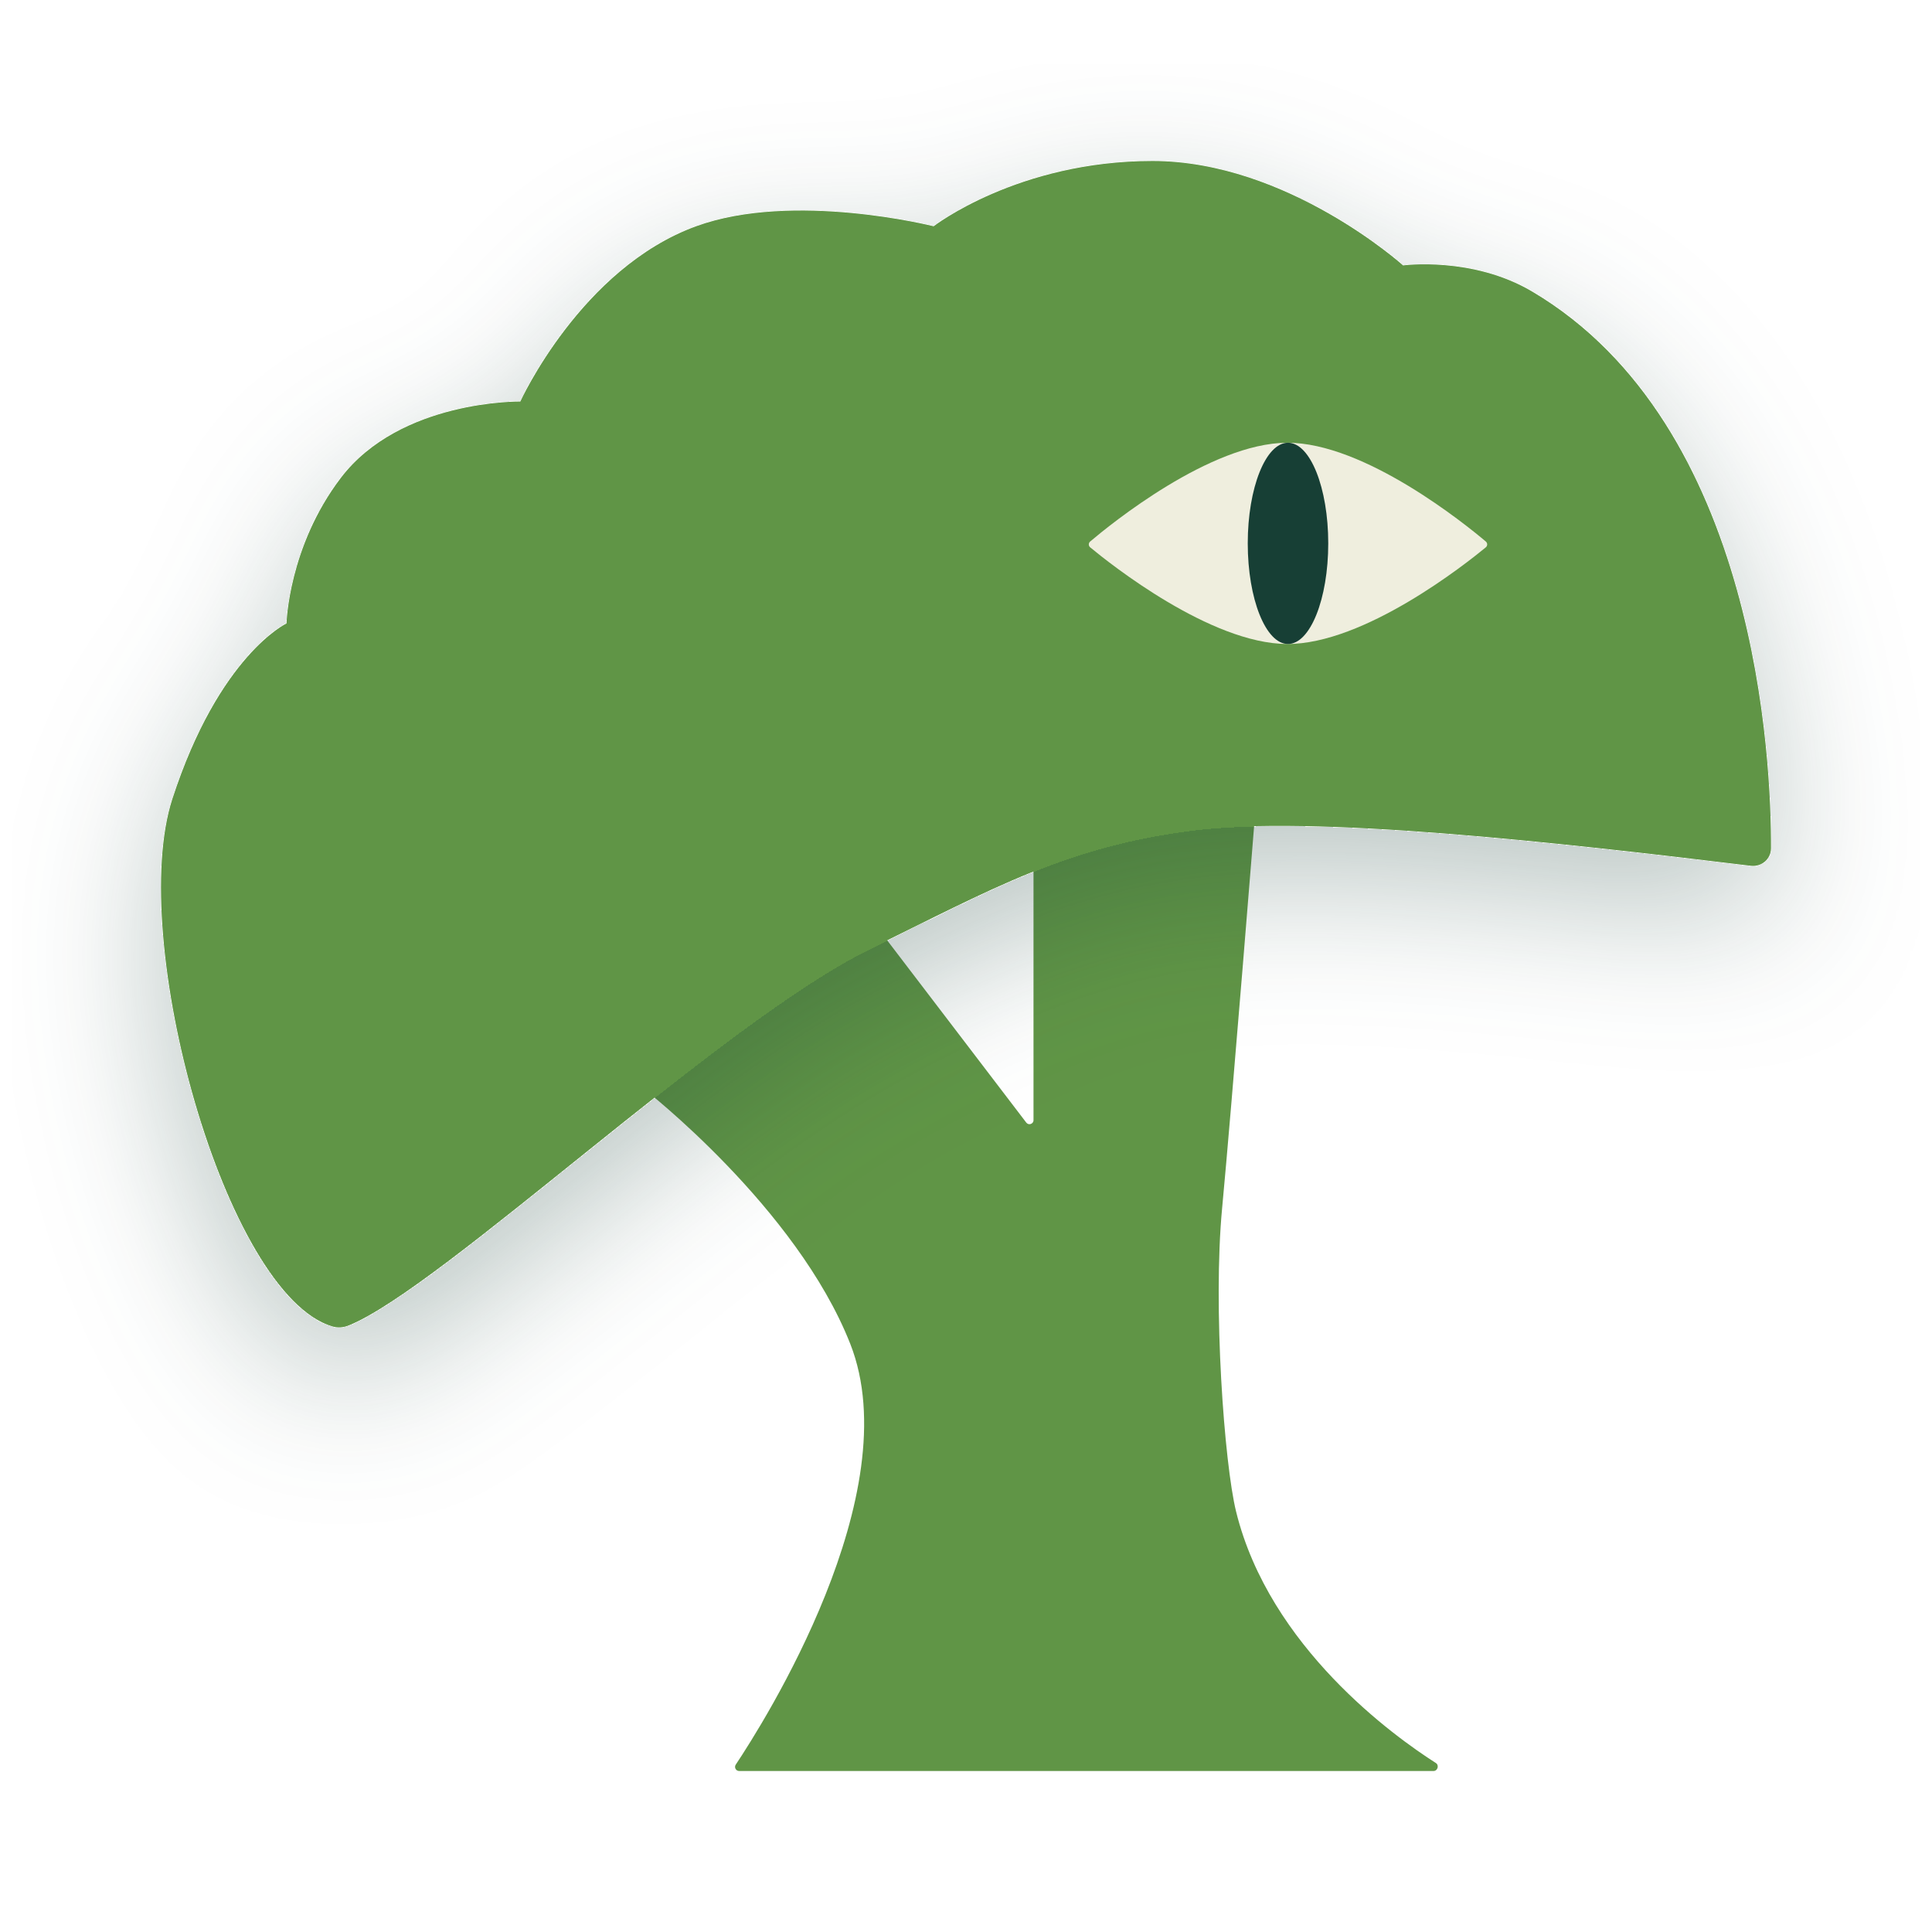
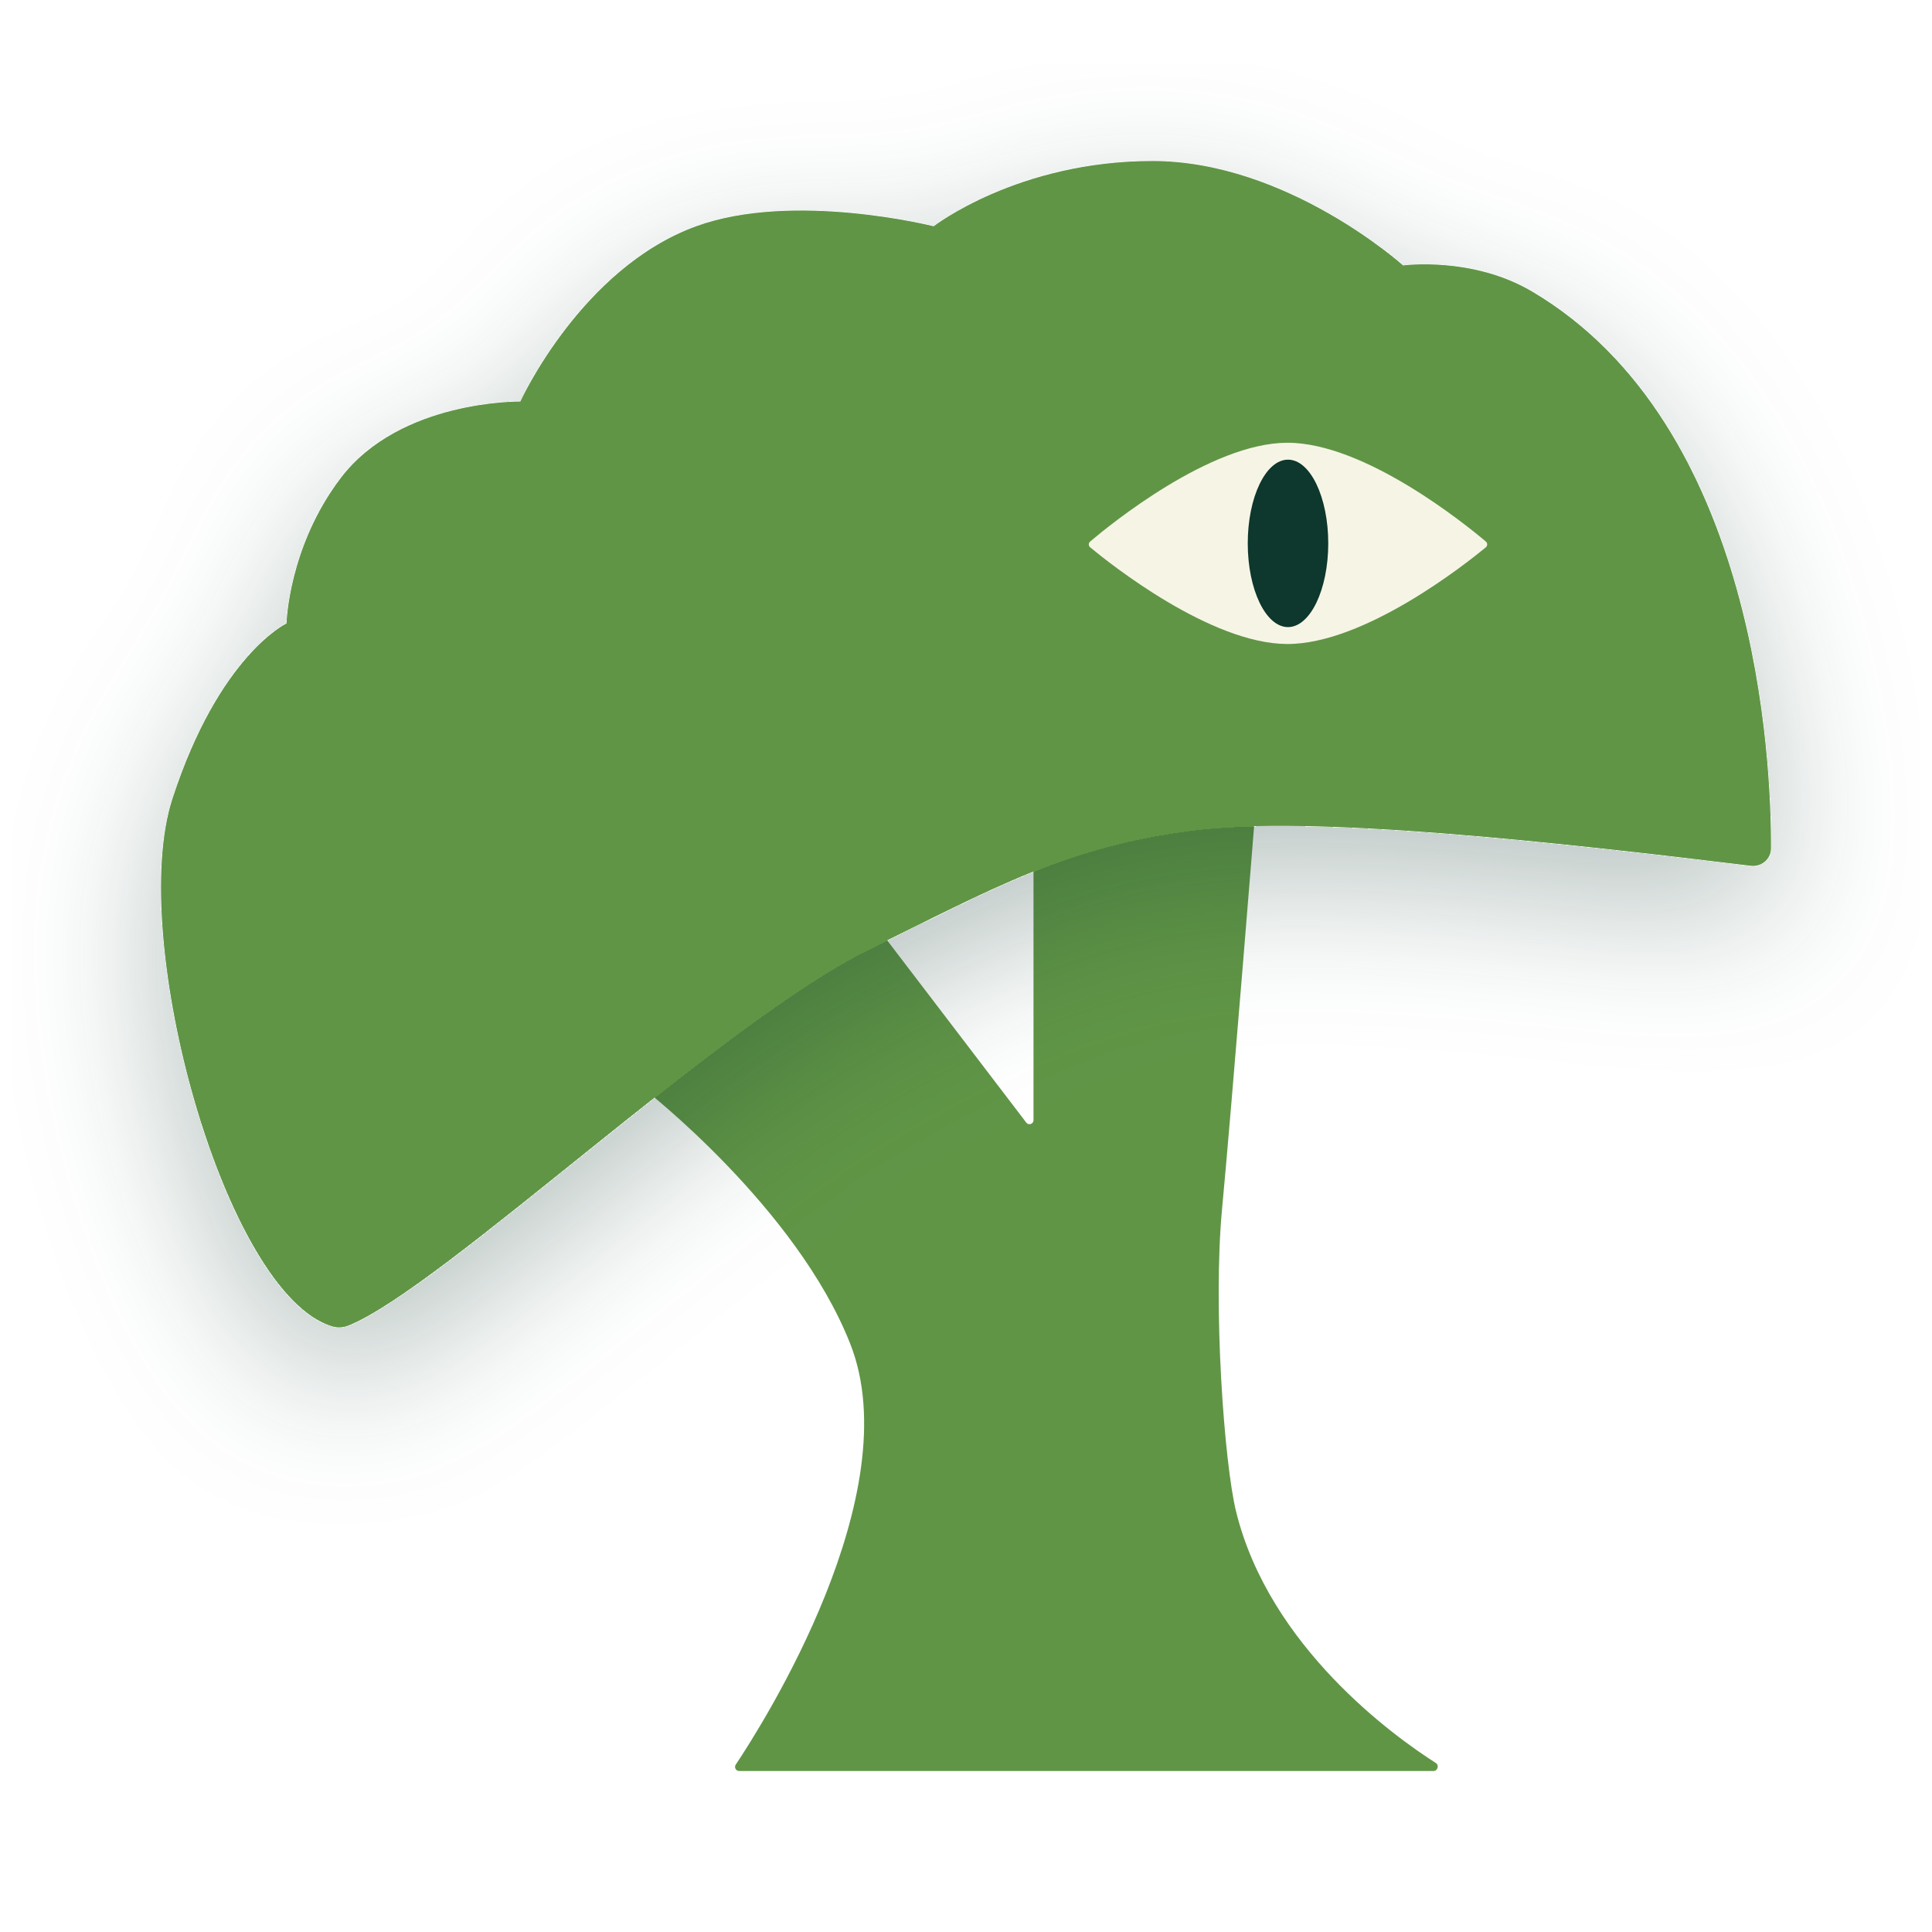
<svg xmlns="http://www.w3.org/2000/svg" width="300" height="300" viewBox="0 0 300 300" fill="none">
  <path d="M132.03 208.677C123.683 187.476 100 169.103 100 169.103L117.586 154.492L136.188 143.954L159.36 174.318C159.723 174.793 160.482 174.536 160.482 173.938V131.776L178.365 126.394L195.002 125C195.002 125 191.223 172.293 189.77 187.613C188.318 202.933 190.109 227.277 191.938 234.711C197.127 255.796 216.579 269.691 222.959 273.759C223.502 274.106 223.24 275 222.595 275H168.44H114.777C114.271 275 113.965 274.433 114.246 274.012C118.491 267.644 141.179 231.912 132.03 208.677Z" fill="#609546" />
  <g filter="url(#filter0_d_99_227)">
    <path d="M134.811 147.476C111.934 158.71 68.624 199.96 54.148 205.817C53.344 206.142 52.464 206.219 51.632 205.975C34.981 201.08 19.695 145.762 26.775 124.023C34.035 101.729 44.49 96.806 44.49 96.806C44.49 96.806 44.781 84.909 52.913 74.222C62.166 62.061 80.792 62.351 80.792 62.351C80.792 62.351 90.22 41.645 108.093 35.134C123.195 29.633 144.976 35.134 144.976 35.134C144.976 35.134 158.045 25 178.955 25C199.866 25 217.872 41.214 217.872 41.214C217.872 41.214 228.617 39.767 237.911 45.268C272.993 66.035 275.054 118.48 274.999 131.732C274.992 133.407 273.523 134.639 271.86 134.438C241.471 130.754 203.874 126.55 185.054 128.946C165.594 131.422 154.27 137.921 134.811 147.476Z" fill="#609546" />
  </g>
-   <path d="M199.852 68.75C187.904 68.798 172.339 81.491 169.283 84.084C168.995 84.329 168.997 84.754 169.289 84.996C172.361 87.541 187.951 99.953 199.852 100C211.851 100.047 227.61 87.553 230.708 84.996C231.001 84.755 231.003 84.328 230.714 84.083C227.632 81.478 211.898 68.702 199.852 68.75Z" fill="#EFEEDE" />
-   <ellipse cx="200" cy="84.375" rx="6.25" ry="15.625" fill="#173F35" />
+   <path d="M199.852 68.75C187.904 68.798 172.339 81.491 169.283 84.084C168.995 84.329 168.997 84.754 169.289 84.996C172.361 87.541 187.951 99.953 199.852 100C211.851 100.047 227.61 87.553 230.708 84.996C231.001 84.755 231.003 84.328 230.714 84.083C227.632 81.478 211.898 68.702 199.852 68.75Z" fill="#F6F5E5" />
+   <ellipse cx="200" cy="84.375" rx="6.25" ry="13" fill="#0E372D" />
  <defs>
    <filter id="filter0_d_99_227" x="1.916" y="9.996" width="296.167" height="227.286" filterUnits="userSpaceOnUse" color-interpolation-filters="sRGB">
      <feFlood flood-opacity="0" result="BackgroundImageFix" />
      <feColorMatrix in="SourceAlpha" type="matrix" values="0 0 0 0 0 0 0 0 0 0 0 0 0 0 0 0 0 0 127 0" result="hardAlpha" />
      <feOffset dy="8.079" />
      <feGaussianBlur stdDeviation="11.542" />
      <feComposite in2="hardAlpha" operator="out" />
-       <feColorMatrix type="matrix" values="0 0 0 0 0.09 0 0 0 0 0.247 0 0 0 0 0.208 0 0 0 0.3 0" />
+       <feColorMatrix type="matrix" values="0 0 0 0 0.055 0 0 0 0 0.216 0 0 0 0 0.176 0 0 0 0.3 0" />
      <feBlend mode="normal" in2="BackgroundImageFix" result="effect1_dropShadow_99_227" />
      <feBlend mode="normal" in="SourceGraphic" in2="effect1_dropShadow_99_227" result="shape" />
    </filter>
  </defs>
</svg>
